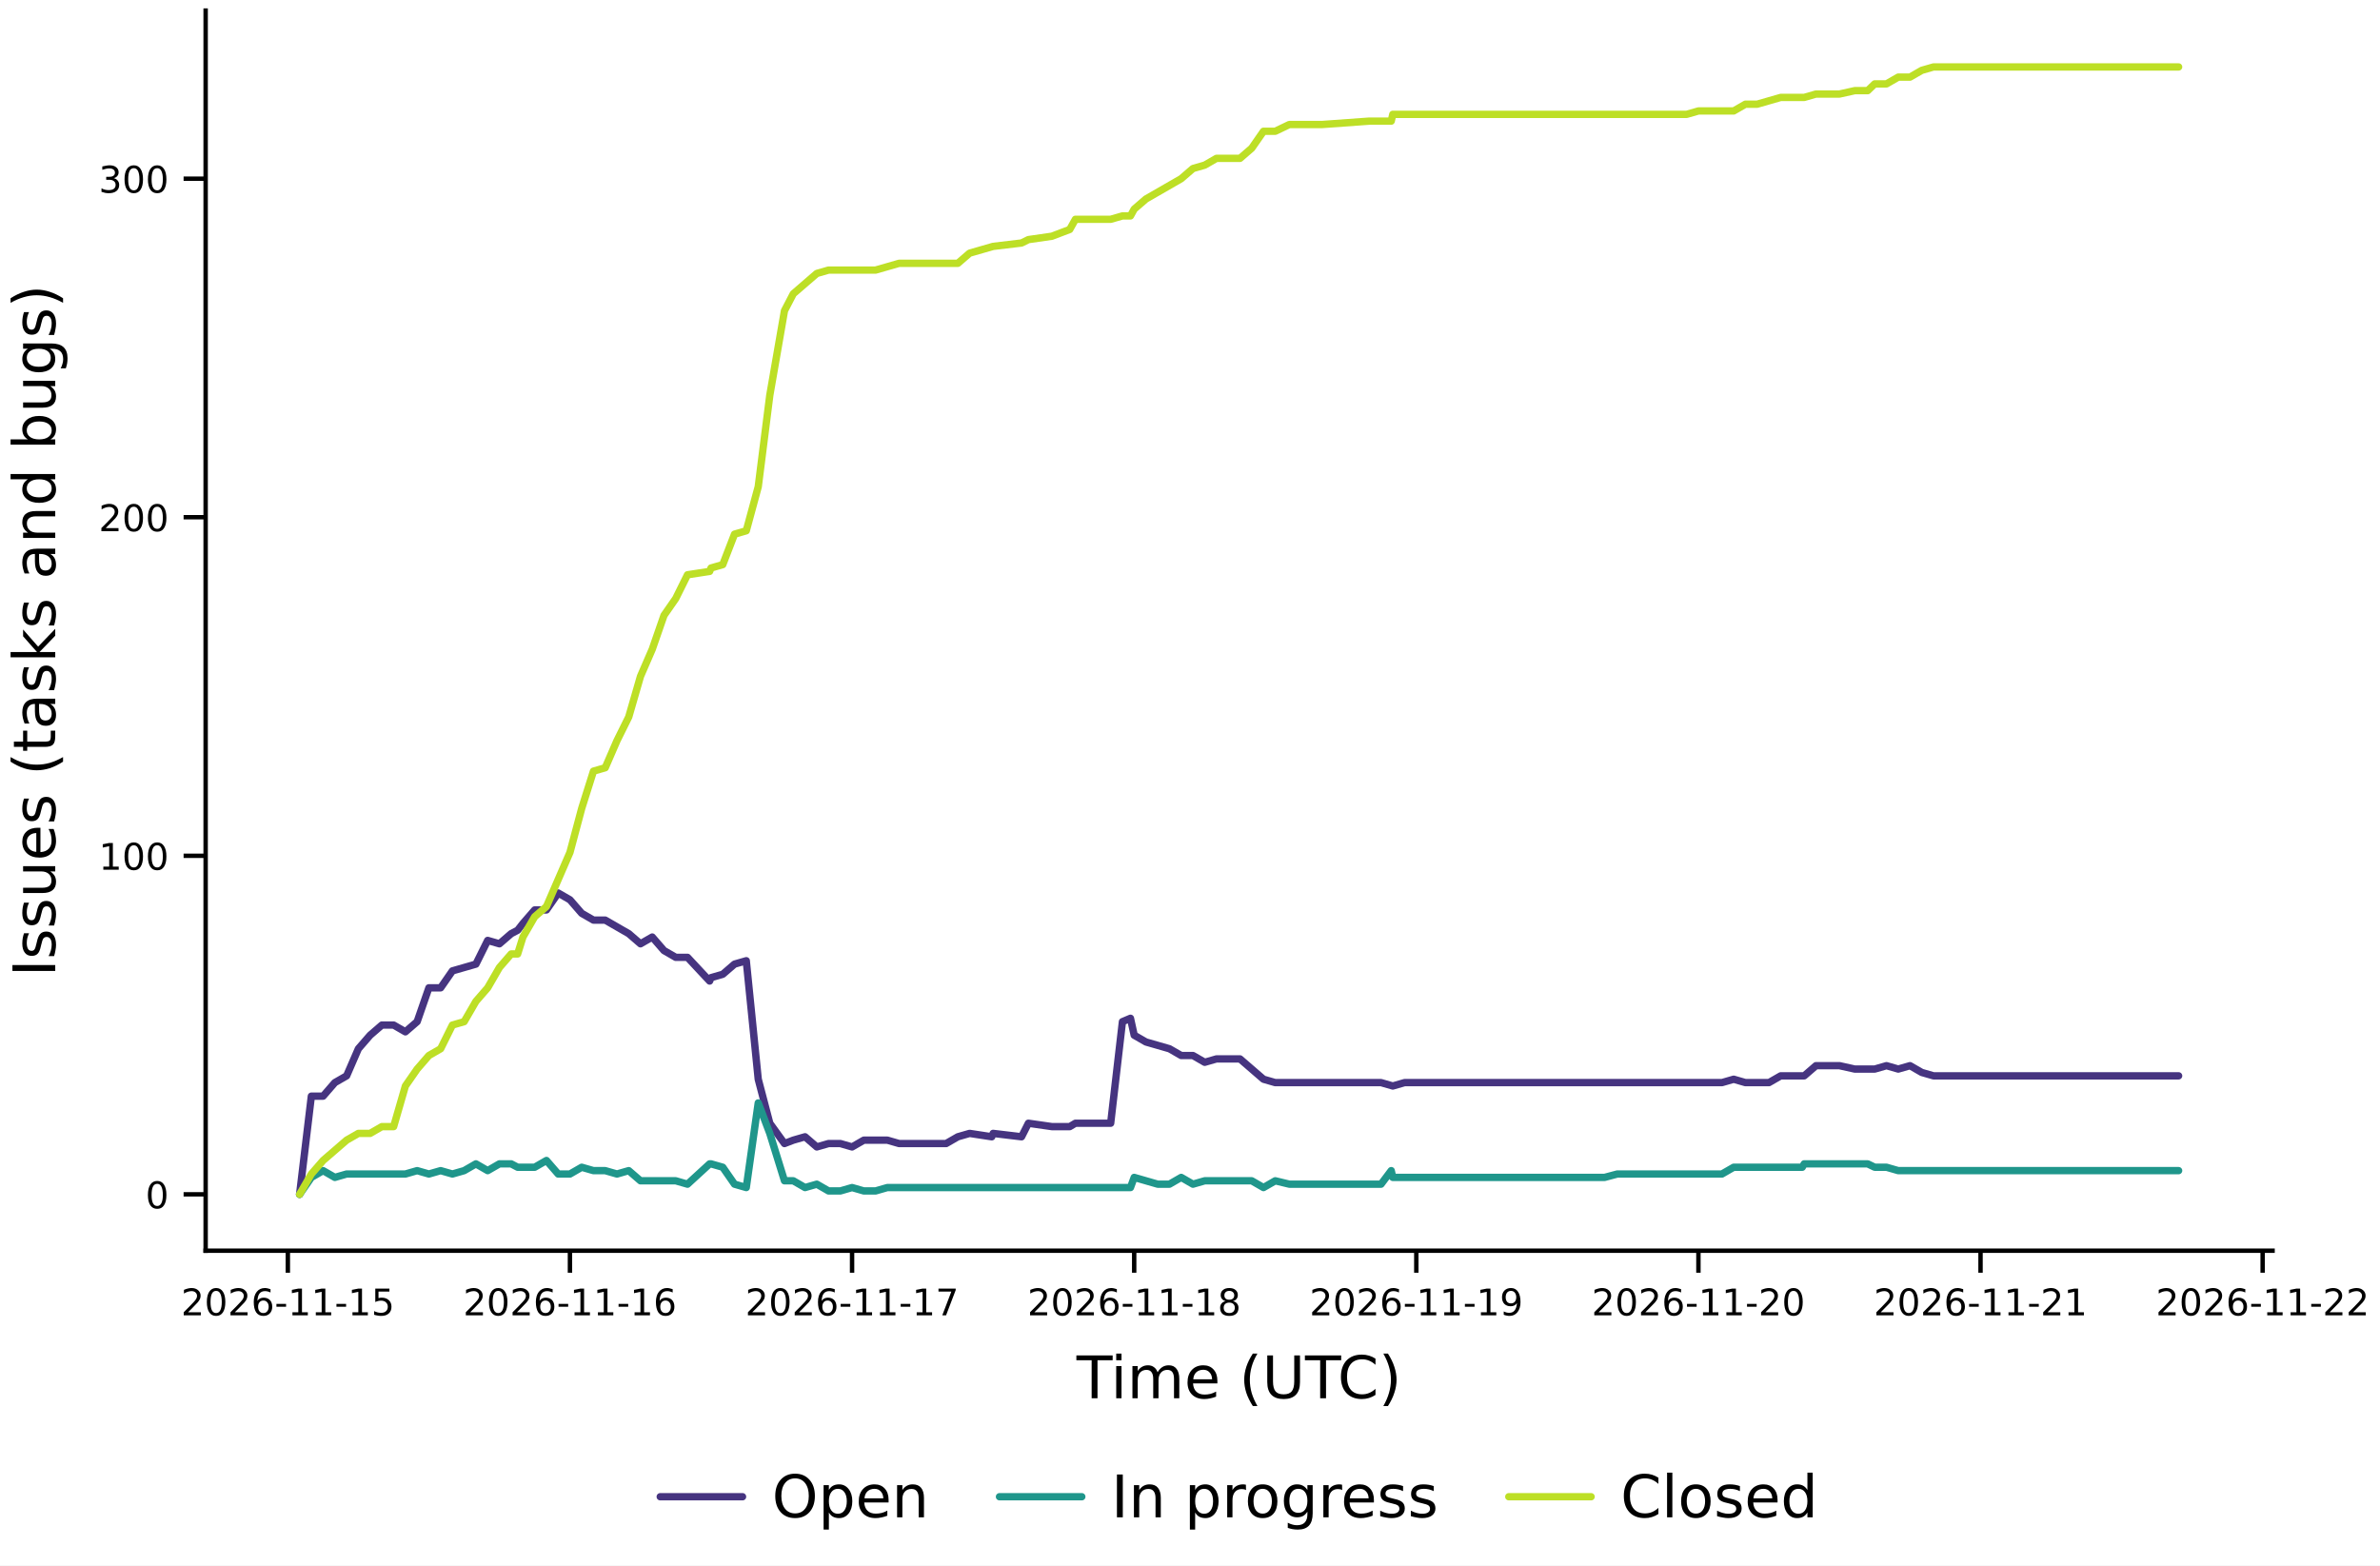
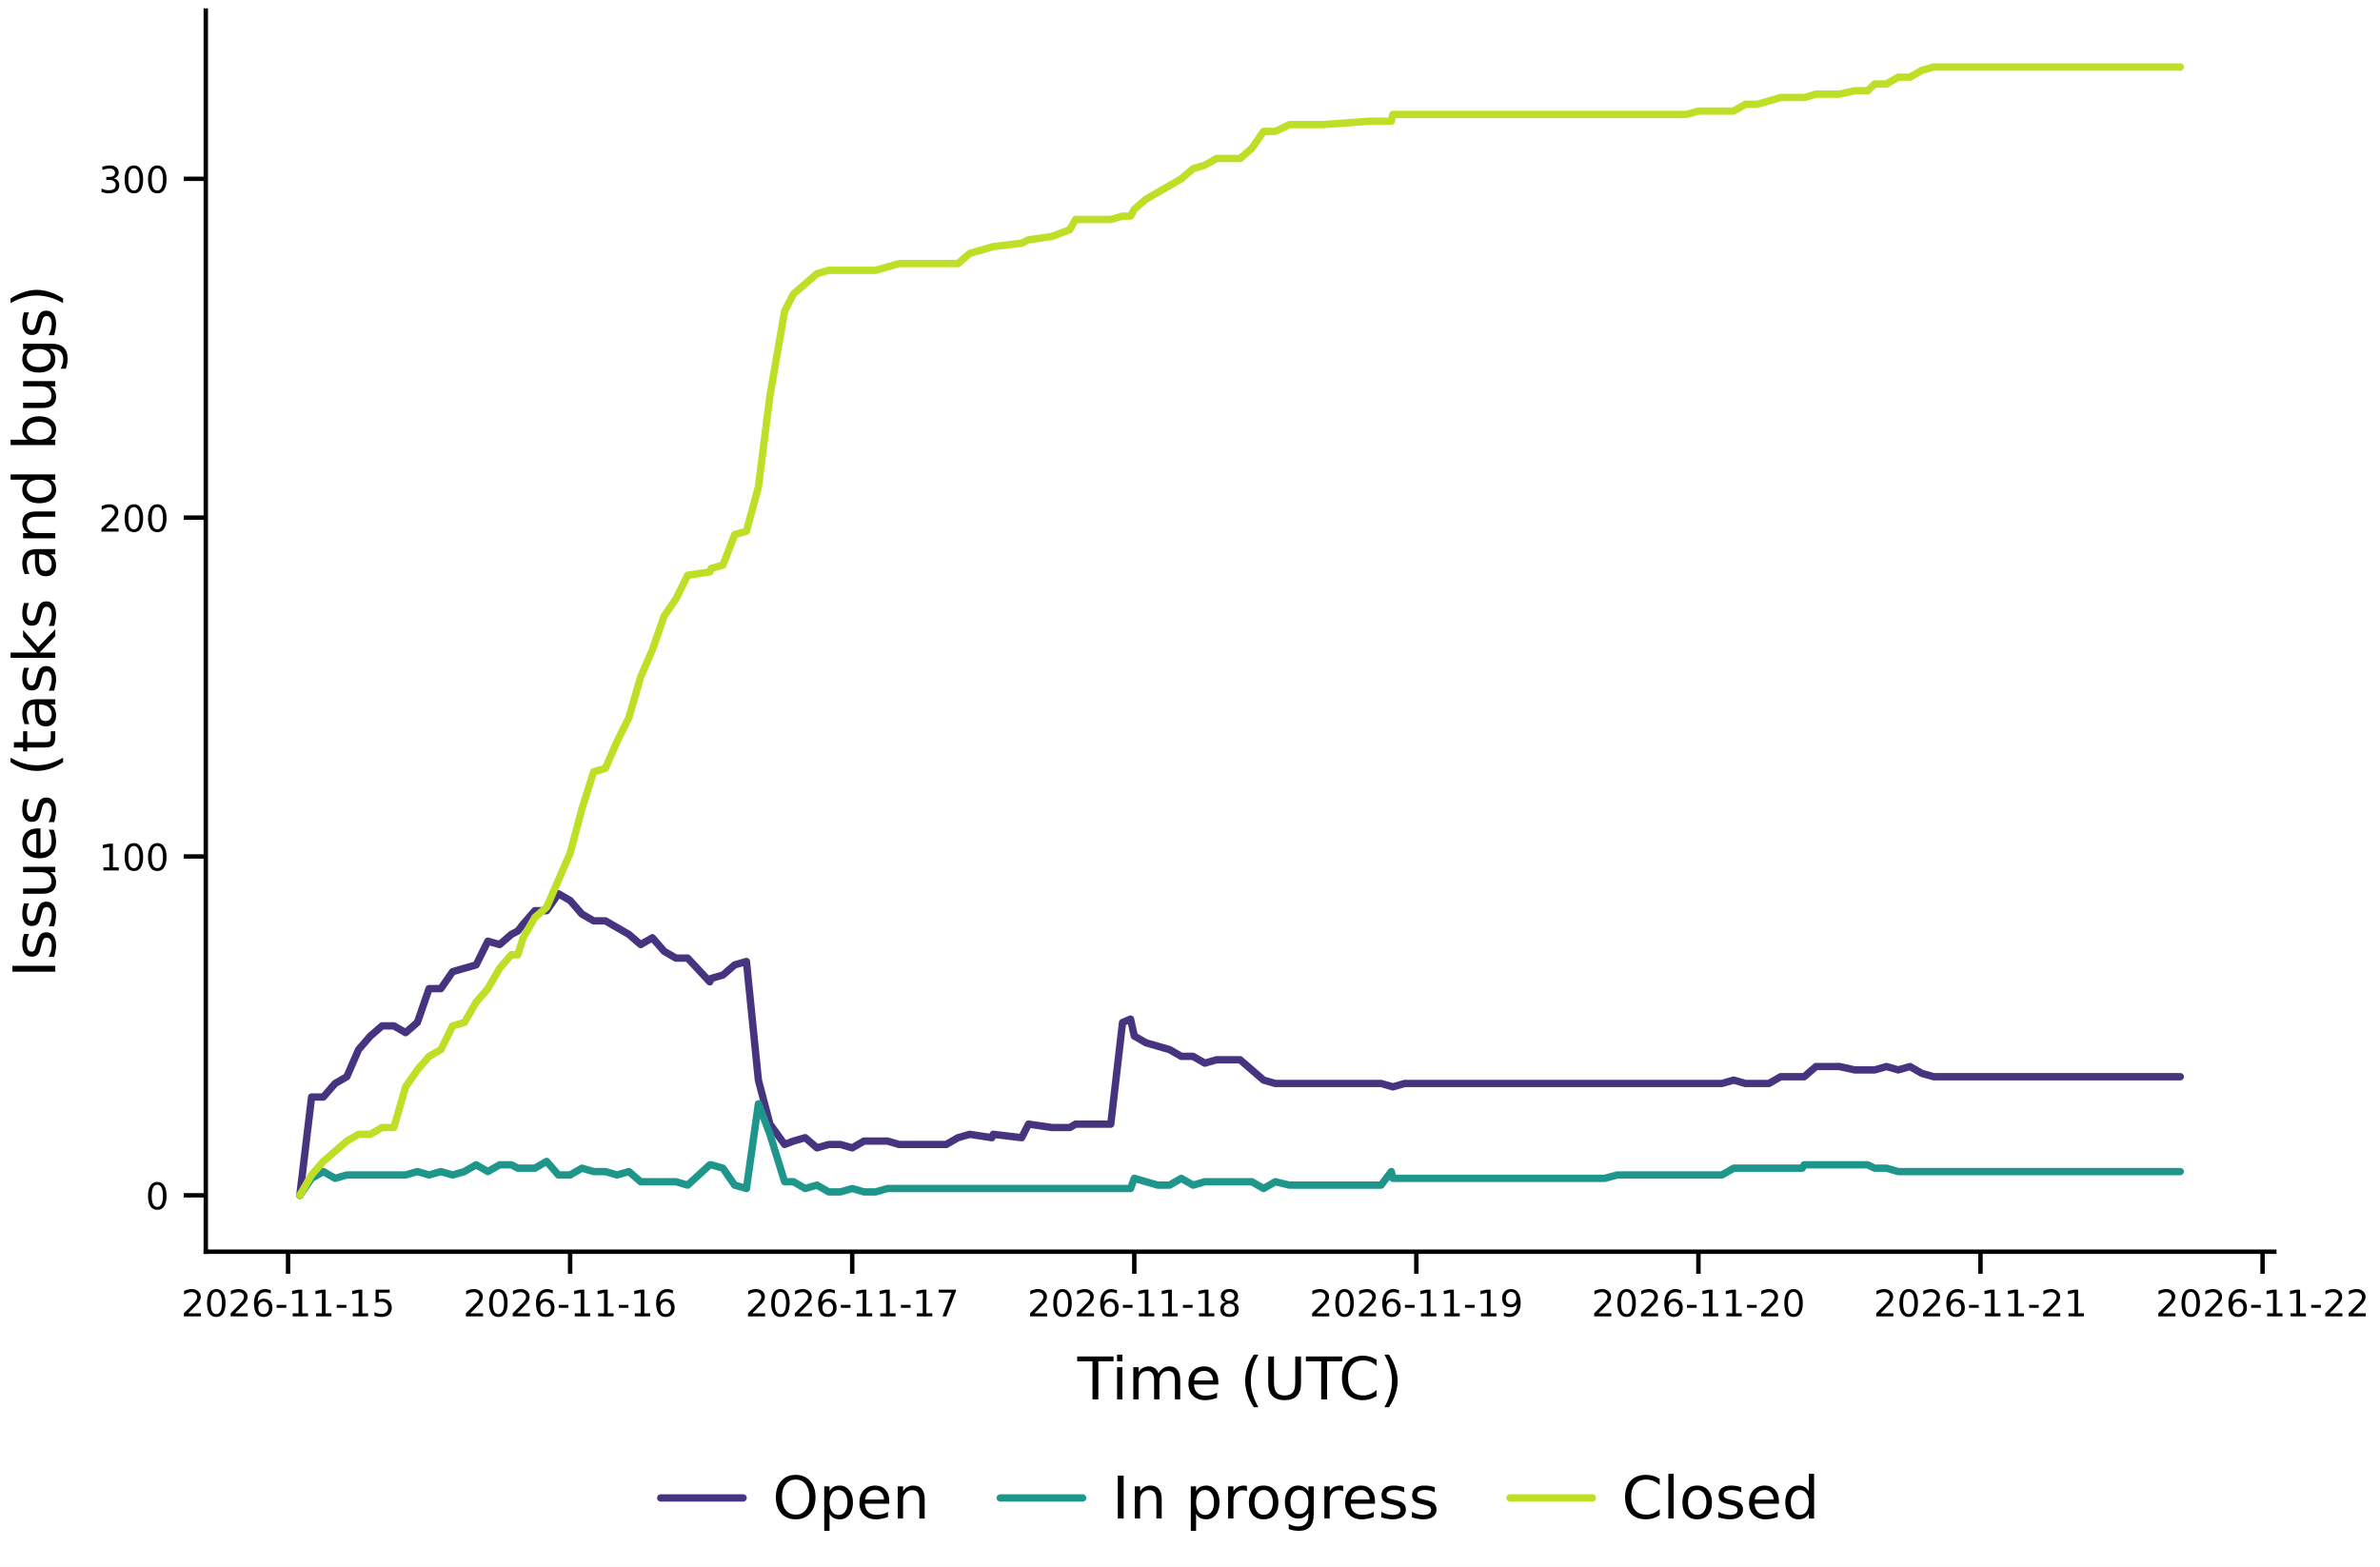
- <svg xmlns="http://www.w3.org/2000/svg" xmlns:xlink="http://www.w3.org/1999/xlink" width="323.877pt" height="213.046pt" viewBox="0 0 323.877 213.046" version="1.1">
+ <svg xmlns="http://www.w3.org/2000/svg" xmlns:xlink="http://www.w3.org/1999/xlink" width="323.627pt" height="213.046pt" viewBox="0 0 323.627 213.046" version="1.1">
  <defs>
    <style type="text/css">*{stroke-linejoin: round; stroke-linecap: butt}</style>
  </defs>
  <g id="figure_1">
    <g id="patch_1">
-       <path d="M 0 213.046  L 323.877 213.046  L 323.877 0  L 0 0  z " style="fill: #ffffff" />
+       <path d="M 0 213.046  L 323.627 213.046  L 323.627 0  L 0 0  z " style="fill: #ffffff" />
    </g>
    <g id="axes_1">
      <g id="patch_2">
        <path d="M 27.984 170.203  L 309.256 170.203  L 309.256 1.44  L 27.984 1.44  z " style="fill: #ffffff" />
      </g>
      <g id="matplotlib.axis_1">
        <g id="xtick_1">
          <g id="line2d_1">
            <defs>
-               <path id="m816c691895" d="M 0 0  L 0 3  " style="stroke: #000000; stroke-width: 0.6" />
+               <path id="m6c28c0f31e" d="M 0 0  L 0 3  " style="stroke: #000000; stroke-width: 0.6" />
            </defs>
            <g>
-               <use xlink:href="#m816c691895" x="39.17" y="170.203" style="stroke: #000000; stroke-width: 0.6" />
+               <use xlink:href="#m6c28c0f31e" x="39.171" y="170.203" style="stroke: #000000; stroke-width: 0.6" />
            </g>
          </g>
          <g id="text_1">
-             <text style="font-size: 5px; font-family: 'DejaVu Sans', sans-serif; text-anchor: middle" x="39.17" y="179.002" transform="rotate(-0 39.16981 179.0017)">2026-11-15</text>
+             <text style="font-size: 5px; font-family: 'DejaVu Sans', sans-serif; text-anchor: middle" x="39.171" y="179.002" transform="rotate(-0 39.17131 179.0017)">2026-11-15</text>
          </g>
        </g>
        <g id="xtick_2">
          <g id="line2d_2">
            <g>
-               <use xlink:href="#m816c691895" x="77.561" y="170.203" style="stroke: #000000; stroke-width: 0.6" />
+               <use xlink:href="#m6c28c0f31e" x="77.527" y="170.203" style="stroke: #000000; stroke-width: 0.6" />
            </g>
          </g>
          <g id="text_2">
-             <text style="font-size: 5px; font-family: 'DejaVu Sans', sans-serif; text-anchor: middle" x="77.561" y="179.002" transform="rotate(-0 77.561 179.0017)">2026-11-16</text>
+             <text style="font-size: 5px; font-family: 'DejaVu Sans', sans-serif; text-anchor: middle" x="77.527" y="179.002" transform="rotate(-0 77.52651 179.0017)">2026-11-16</text>
          </g>
        </g>
        <g id="xtick_3">
          <g id="line2d_3">
            <g>
-               <use xlink:href="#m816c691895" x="115.952" y="170.203" style="stroke: #000000; stroke-width: 0.6" />
+               <use xlink:href="#m6c28c0f31e" x="115.882" y="170.203" style="stroke: #000000; stroke-width: 0.6" />
            </g>
          </g>
          <g id="text_3">
-             <text style="font-size: 5px; font-family: 'DejaVu Sans', sans-serif; text-anchor: middle" x="115.952" y="179.002" transform="rotate(-0 115.9522 179.0017)">2026-11-17</text>
+             <text style="font-size: 5px; font-family: 'DejaVu Sans', sans-serif; text-anchor: middle" x="115.882" y="179.002" transform="rotate(-0 115.8817 179.0017)">2026-11-17</text>
          </g>
        </g>
        <g id="xtick_4">
          <g id="line2d_4">
            <g>
-               <use xlink:href="#m816c691895" x="154.343" y="170.203" style="stroke: #000000; stroke-width: 0.6" />
+               <use xlink:href="#m6c28c0f31e" x="154.237" y="170.203" style="stroke: #000000; stroke-width: 0.6" />
            </g>
          </g>
          <g id="text_4">
-             <text style="font-size: 5px; font-family: 'DejaVu Sans', sans-serif; text-anchor: middle" x="154.343" y="179.002" transform="rotate(-0 154.3434 179.0017)">2026-11-18</text>
+             <text style="font-size: 5px; font-family: 'DejaVu Sans', sans-serif; text-anchor: middle" x="154.237" y="179.002" transform="rotate(-0 154.2369 179.0017)">2026-11-18</text>
          </g>
        </g>
        <g id="xtick_5">
          <g id="line2d_5">
            <g>
-               <use xlink:href="#m816c691895" x="192.735" y="170.203" style="stroke: #000000; stroke-width: 0.6" />
+               <use xlink:href="#m6c28c0f31e" x="192.592" y="170.203" style="stroke: #000000; stroke-width: 0.6" />
            </g>
          </g>
          <g id="text_5">
-             <text style="font-size: 5px; font-family: 'DejaVu Sans', sans-serif; text-anchor: middle" x="192.735" y="179.002" transform="rotate(-0 192.7346 179.0017)">2026-11-19</text>
+             <text style="font-size: 5px; font-family: 'DejaVu Sans', sans-serif; text-anchor: middle" x="192.592" y="179.002" transform="rotate(-0 192.5921 179.0017)">2026-11-19</text>
          </g>
        </g>
        <g id="xtick_6">
          <g id="line2d_6">
            <g>
-               <use xlink:href="#m816c691895" x="231.126" y="170.203" style="stroke: #000000; stroke-width: 0.6" />
+               <use xlink:href="#m6c28c0f31e" x="230.947" y="170.203" style="stroke: #000000; stroke-width: 0.6" />
            </g>
          </g>
          <g id="text_6">
-             <text style="font-size: 5px; font-family: 'DejaVu Sans', sans-serif; text-anchor: middle" x="231.126" y="179.002" transform="rotate(-0 231.1258 179.0017)">2026-11-20</text>
+             <text style="font-size: 5px; font-family: 'DejaVu Sans', sans-serif; text-anchor: middle" x="230.947" y="179.002" transform="rotate(-0 230.9473 179.0017)">2026-11-20</text>
          </g>
        </g>
        <g id="xtick_7">
          <g id="line2d_7">
            <g>
-               <use xlink:href="#m816c691895" x="269.517" y="170.203" style="stroke: #000000; stroke-width: 0.6" />
+               <use xlink:href="#m6c28c0f31e" x="269.302" y="170.203" style="stroke: #000000; stroke-width: 0.6" />
            </g>
          </g>
          <g id="text_7">
-             <text style="font-size: 5px; font-family: 'DejaVu Sans', sans-serif; text-anchor: middle" x="269.517" y="179.002" transform="rotate(-0 269.5169 179.0017)">2026-11-21</text>
+             <text style="font-size: 5px; font-family: 'DejaVu Sans', sans-serif; text-anchor: middle" x="269.302" y="179.002" transform="rotate(-0 269.3025 179.0017)">2026-11-21</text>
          </g>
        </g>
        <g id="xtick_8">
          <g id="line2d_8">
            <g>
-               <use xlink:href="#m816c691895" x="307.908" y="170.203" style="stroke: #000000; stroke-width: 0.6" />
+               <use xlink:href="#m6c28c0f31e" x="307.658" y="170.203" style="stroke: #000000; stroke-width: 0.6" />
            </g>
          </g>
          <g id="text_8">
-             <text style="font-size: 5px; font-family: 'DejaVu Sans', sans-serif; text-anchor: middle" x="307.908" y="179.002" transform="rotate(-0 307.9081 179.0017)">2026-11-22</text>
+             <text style="font-size: 5px; font-family: 'DejaVu Sans', sans-serif; text-anchor: middle" x="307.658" y="179.002" transform="rotate(-0 307.6577 179.0017)">2026-11-22</text>
          </g>
        </g>
        <g id="text_9">
          <text style="font-size: 8px; font-family: 'DejaVu Sans', sans-serif; text-anchor: middle" x="168.62" y="190.282" transform="rotate(-0 168.6201 190.2816)">Time (UTC)</text>
        </g>
      </g>
      <g id="matplotlib.axis_2">
        <g id="ytick_1">
          <g id="line2d_9">
            <defs>
-               <path id="ma59beaf369" d="M 0 0  L -3 0  " style="stroke: #000000; stroke-width: 0.6" />
+               <path id="mb677dbd656" d="M 0 0  L -3 0  " style="stroke: #000000; stroke-width: 0.6" />
            </defs>
            <g>
-               <use xlink:href="#ma59beaf369" x="27.984" y="162.532" style="stroke: #000000; stroke-width: 0.6" />
+               <use xlink:href="#mb677dbd656" x="27.984" y="162.532" style="stroke: #000000; stroke-width: 0.6" />
            </g>
          </g>
          <g id="text_10">
            <text style="font-size: 5px; font-family: 'DejaVu Sans', sans-serif; text-anchor: end" x="22.984" y="164.431" transform="rotate(-0 22.98438 164.4312)">0</text>
          </g>
        </g>
        <g id="ytick_2">
          <g id="line2d_10">
            <g>
-               <use xlink:href="#ma59beaf369" x="27.984" y="116.46" style="stroke: #000000; stroke-width: 0.6" />
+               <use xlink:href="#mb677dbd656" x="27.984" y="116.46" style="stroke: #000000; stroke-width: 0.6" />
            </g>
          </g>
          <g id="text_11">
            <text style="font-size: 5px; font-family: 'DejaVu Sans', sans-serif; text-anchor: end" x="22.984" y="118.359" transform="rotate(-0 22.98438 118.3589)">100</text>
          </g>
        </g>
        <g id="ytick_3">
          <g id="line2d_11">
            <g>
-               <use xlink:href="#ma59beaf369" x="27.984" y="70.387" style="stroke: #000000; stroke-width: 0.6" />
+               <use xlink:href="#mb677dbd656" x="27.984" y="70.387" style="stroke: #000000; stroke-width: 0.6" />
            </g>
          </g>
          <g id="text_12">
            <text style="font-size: 5px; font-family: 'DejaVu Sans', sans-serif; text-anchor: end" x="22.984" y="72.287" transform="rotate(-0 22.98438 72.28662)">200</text>
          </g>
        </g>
        <g id="ytick_4">
          <g id="line2d_12">
            <g>
-               <use xlink:href="#ma59beaf369" x="27.984" y="24.315" style="stroke: #000000; stroke-width: 0.6" />
+               <use xlink:href="#mb677dbd656" x="27.984" y="24.315" style="stroke: #000000; stroke-width: 0.6" />
            </g>
          </g>
          <g id="text_13">
            <text style="font-size: 5px; font-family: 'DejaVu Sans', sans-serif; text-anchor: end" x="22.984" y="26.214" transform="rotate(-0 22.98438 26.21431)">300</text>
          </g>
        </g>
        <g id="text_14">
          <text style="font-size: 8px; font-family: 'DejaVu Sans', sans-serif; text-anchor: middle" x="7.519" y="85.821" transform="rotate(-90 7.51875 85.82143)">Issues (tasks and bugs)</text>
        </g>
      </g>
      <g id="line2d_13">
-         <path d="M 40.769 162.532  L 42.369 149.171  L 43.969 149.171  L 45.568 147.328  L 47.168 146.407  L 48.768 142.721  L 50.367 140.878  L 51.967 139.496  L 53.567 139.496  L 55.166 140.417  L 56.766 139.035  L 58.365 134.428  L 59.965 134.428  L 61.565 132.124  L 64.764 131.203  L 66.364 127.978  L 67.963 128.438  L 69.563 127.056  L 70.443 126.595  L 71.162 125.674  L 72.762 123.831  L 74.362 123.831  L 75.961 121.527  L 77.561 122.449  L 79.161 124.292  L 80.76 125.213  L 82.36 125.213  L 85.559 127.056  L 87.159 128.438  L 88.758 127.517  L 90.358 129.36  L 91.958 130.281  L 93.557 130.281  L 96.57 133.506  L 96.757 133.046  L 98.356 132.585  L 99.956 131.203  L 101.555 130.742  L 103.182 146.867  L 104.755 152.857  L 106.754 155.621  L 107.954 155.16  L 109.554 154.7  L 111.153 156.082  L 112.753 155.621  L 114.353 155.621  L 115.952 156.082  L 117.552 155.16  L 120.751 155.16  L 122.351 155.621  L 128.749 155.621  L 130.349 154.7  L 131.949 154.239  L 134.961 154.7  L 135.148 154.239  L 139.014 154.7  L 139.947 152.857  L 143.146 153.317  L 145.572 153.317  L 146.345 152.857  L 151.144 152.857  L 152.744 139.035  L 153.837 138.574  L 154.343 140.878  L 155.943 141.799  L 159.142 142.721  L 160.742 143.642  L 162.342 143.642  L 163.941 144.564  L 165.541 144.103  L 168.74 144.103  L 171.939 146.867  L 173.539 147.328  L 187.936 147.328  L 189.535 147.789  L 191.135 147.328  L 234.325 147.328  L 235.925 146.867  L 237.524 147.328  L 240.724 147.328  L 242.323 146.407  L 245.522 146.407  L 247.122 145.024  L 250.321 145.024  L 252.401 145.485  L 255.12 145.485  L 256.72 145.024  L 258.32 145.485  L 259.919 145.024  L 261.519 145.946  L 263.118 146.407  L 296.471 146.407  L 296.471 146.407  " clip-path="url(#p8558fe80da)" style="fill: none; stroke: #463480; stroke-linecap: round" />
+         <path d="M 40.769 162.532  L 42.368 149.171  L 43.966 149.171  L 45.564 147.328  L 47.162 146.407  L 48.76 142.721  L 50.358 140.878  L 51.956 139.496  L 53.555 139.496  L 55.153 140.417  L 56.751 139.035  L 58.349 134.428  L 59.947 134.428  L 61.545 132.124  L 64.741 131.203  L 66.34 127.978  L 67.938 128.438  L 69.536 127.056  L 70.415 126.595  L 71.134 125.674  L 72.732 123.831  L 74.33 123.831  L 75.928 121.527  L 77.527 122.449  L 79.125 124.292  L 80.723 125.213  L 82.321 125.213  L 85.517 127.056  L 87.115 128.438  L 88.713 127.517  L 90.312 129.36  L 91.91 130.281  L 93.508 130.281  L 96.518 133.506  L 96.704 133.046  L 98.302 132.585  L 99.9 131.203  L 101.499 130.742  L 103.123 146.867  L 104.695 152.857  L 106.692 155.621  L 107.891 155.16  L 109.489 154.7  L 111.087 156.082  L 112.685 155.621  L 114.284 155.621  L 115.882 156.082  L 117.48 155.16  L 120.676 155.16  L 122.274 155.621  L 128.667 155.621  L 130.265 154.7  L 131.863 154.239  L 134.873 154.7  L 135.059 154.239  L 138.921 154.7  L 139.854 152.857  L 143.05 153.317  L 145.474 153.317  L 146.246 152.857  L 151.041 152.857  L 152.639 139.035  L 153.731 138.574  L 154.237 140.878  L 155.835 141.799  L 159.031 142.721  L 160.629 143.642  L 162.228 143.642  L 163.826 144.564  L 165.424 144.103  L 168.62 144.103  L 171.816 146.867  L 173.414 147.328  L 187.798 147.328  L 189.396 147.789  L 190.994 147.328  L 234.144 147.328  L 235.742 146.867  L 237.34 147.328  L 240.536 147.328  L 242.134 146.407  L 245.33 146.407  L 246.929 145.024  L 250.125 145.024  L 252.202 145.485  L 254.919 145.485  L 256.517 145.024  L 258.116 145.485  L 259.714 145.024  L 261.312 145.946  L 262.91 146.407  L 296.471 146.407  L 296.471 146.407  " clip-path="url(#pdfbcbaef89)" style="fill: none; stroke: #463480; stroke-linecap: round" />
      </g>
      <g id="line2d_14">
-         <path d="M 40.769 162.532  L 42.369 160.228  L 43.969 159.307  L 45.568 160.228  L 47.168 159.767  L 55.166 159.767  L 56.766 159.307  L 58.365 159.767  L 59.965 159.307  L 61.565 159.767  L 63.164 159.307  L 64.764 158.385  L 66.364 159.307  L 67.963 158.385  L 69.563 158.385  L 70.443 158.846  L 72.762 158.846  L 74.362 157.925  L 75.961 159.767  L 77.561 159.767  L 79.161 158.846  L 80.76 159.307  L 82.36 159.307  L 83.96 159.767  L 85.559 159.307  L 87.159 160.689  L 91.958 160.689  L 93.557 161.15  L 96.57 158.385  L 96.757 158.385  L 98.356 158.846  L 99.956 161.15  L 101.555 161.61  L 103.182 150.092  L 104.755 154.239  L 106.754 160.689  L 107.954 160.689  L 109.554 161.61  L 111.153 161.15  L 112.753 162.071  L 114.353 162.071  L 115.952 161.61  L 117.552 162.071  L 119.151 162.071  L 120.751 161.61  L 153.837 161.61  L 154.343 160.228  L 157.543 161.15  L 159.142 161.15  L 160.742 160.228  L 162.342 161.15  L 163.941 160.689  L 170.34 160.689  L 171.939 161.61  L 173.539 160.689  L 175.459 161.15  L 187.936 161.15  L 189.322 159.307  L 189.535 160.228  L 218.355 160.228  L 220.088 159.767  L 234.325 159.767  L 235.925 158.846  L 245.256 158.846  L 245.522 158.385  L 254.16 158.385  L 255.12 158.846  L 256.72 158.846  L 258.32 159.307  L 296.471 159.307  L 296.471 159.307  " clip-path="url(#p8558fe80da)" style="fill: none; stroke: #1f968b; stroke-linecap: round" />
+         <path d="M 40.769 162.532  L 42.368 160.228  L 43.966 159.307  L 45.564 160.228  L 47.162 159.767  L 55.153 159.767  L 56.751 159.307  L 58.349 159.767  L 59.947 159.307  L 61.545 159.767  L 63.143 159.307  L 64.741 158.385  L 66.34 159.307  L 67.938 158.385  L 69.536 158.385  L 70.415 158.846  L 72.732 158.846  L 74.33 157.925  L 75.928 159.767  L 77.527 159.767  L 79.125 158.846  L 80.723 159.307  L 82.321 159.307  L 83.919 159.767  L 85.517 159.307  L 87.115 160.689  L 91.91 160.689  L 93.508 161.15  L 96.518 158.385  L 96.704 158.385  L 98.302 158.846  L 99.9 161.15  L 101.499 161.61  L 103.123 150.092  L 104.695 154.239  L 106.692 160.689  L 107.891 160.689  L 109.489 161.61  L 111.087 161.15  L 112.685 162.071  L 114.284 162.071  L 115.882 161.61  L 117.48 162.071  L 119.078 162.071  L 120.676 161.61  L 153.731 161.61  L 154.237 160.228  L 157.433 161.15  L 159.031 161.15  L 160.629 160.228  L 162.228 161.15  L 163.826 160.689  L 170.218 160.689  L 171.816 161.61  L 173.414 160.689  L 175.332 161.15  L 187.798 161.15  L 189.183 159.307  L 189.396 160.228  L 218.189 160.228  L 219.92 159.767  L 234.144 159.767  L 235.742 158.846  L 245.064 158.846  L 245.33 158.385  L 253.96 158.385  L 254.919 158.846  L 256.517 158.846  L 258.116 159.307  L 296.471 159.307  L 296.471 159.307  " clip-path="url(#pdfbcbaef89)" style="fill: none; stroke: #1f968b; stroke-linecap: round" />
      </g>
      <g id="line2d_15">
-         <path d="M 40.769 162.532  L 42.369 159.767  L 43.969 157.925  L 47.168 155.16  L 48.768 154.239  L 50.367 154.239  L 51.967 153.317  L 53.567 153.317  L 55.166 147.789  L 56.766 145.485  L 58.365 143.642  L 59.965 142.721  L 61.565 139.496  L 63.164 139.035  L 64.764 136.271  L 66.364 134.428  L 67.963 131.663  L 69.563 129.82  L 70.443 129.82  L 71.162 127.517  L 72.762 124.753  L 74.362 123.37  L 77.561 115.999  L 79.161 110.009  L 80.76 104.941  L 82.36 104.481  L 83.96 100.795  L 85.559 97.57  L 87.159 92.041  L 88.758 88.355  L 90.358 83.748  L 91.958 81.445  L 93.557 78.22  L 96.57 77.759  L 96.757 77.298  L 98.356 76.837  L 99.956 72.691  L 101.555 72.23  L 103.182 66.241  L 104.755 53.801  L 106.754 42.283  L 107.954 39.979  L 111.153 37.215  L 112.753 36.754  L 119.151 36.754  L 122.351 35.833  L 130.349 35.833  L 131.949 34.451  L 135.148 33.529  L 139.014 33.069  L 139.947 32.608  L 143.146 32.147  L 145.572 31.226  L 146.345 29.844  L 151.144 29.844  L 152.744 29.383  L 153.837 29.383  L 154.343 28.461  L 155.943 27.079  L 160.742 24.315  L 162.342 22.933  L 163.941 22.472  L 165.541 21.551  L 168.74 21.551  L 170.34 20.168  L 171.939 17.865  L 173.539 17.865  L 175.459 16.943  L 179.938 16.943  L 186.336 16.483  L 189.322 16.483  L 189.535 15.561  L 229.526 15.561  L 231.126 15.1  L 235.925 15.1  L 237.524 14.179  L 239.124 14.179  L 242.323 13.258  L 245.522 13.258  L 247.122 12.797  L 250.321 12.797  L 252.401 12.336  L 254.16 12.336  L 255.12 11.415  L 256.72 11.415  L 258.32 10.493  L 259.919 10.493  L 261.519 9.572  L 263.118 9.111  L 296.471 9.111  L 296.471 9.111  " clip-path="url(#p8558fe80da)" style="fill: none; stroke: #bddf26; stroke-linecap: round" />
+         <path d="M 40.769 162.532  L 42.368 159.767  L 43.966 157.925  L 47.162 155.16  L 48.76 154.239  L 50.358 154.239  L 51.956 153.317  L 53.555 153.317  L 55.153 147.789  L 56.751 145.485  L 58.349 143.642  L 59.947 142.721  L 61.545 139.496  L 63.143 139.035  L 64.741 136.271  L 66.34 134.428  L 67.938 131.663  L 69.536 129.82  L 70.415 129.82  L 71.134 127.517  L 72.732 124.753  L 74.33 123.37  L 77.527 115.999  L 79.125 110.009  L 80.723 104.941  L 82.321 104.481  L 83.919 100.795  L 85.517 97.57  L 87.115 92.041  L 88.713 88.355  L 90.312 83.748  L 91.91 81.445  L 93.508 78.22  L 96.518 77.759  L 96.704 77.298  L 98.302 76.837  L 99.9 72.691  L 101.499 72.23  L 103.123 66.241  L 104.695 53.801  L 106.692 42.283  L 107.891 39.979  L 111.087 37.215  L 112.685 36.754  L 119.078 36.754  L 122.274 35.833  L 130.265 35.833  L 131.863 34.451  L 135.059 33.529  L 138.921 33.069  L 139.854 32.608  L 143.05 32.147  L 145.474 31.226  L 146.246 29.844  L 151.041 29.844  L 152.639 29.383  L 153.731 29.383  L 154.237 28.461  L 155.835 27.079  L 160.629 24.315  L 162.228 22.933  L 163.826 22.472  L 165.424 21.551  L 168.62 21.551  L 170.218 20.168  L 171.816 17.865  L 173.414 17.865  L 175.332 16.943  L 179.807 16.943  L 186.2 16.483  L 189.183 16.483  L 189.396 15.561  L 229.349 15.561  L 230.947 15.1  L 235.742 15.1  L 237.34 14.179  L 238.938 14.179  L 242.134 13.258  L 245.33 13.258  L 246.929 12.797  L 250.125 12.797  L 252.202 12.336  L 253.96 12.336  L 254.919 11.415  L 256.517 11.415  L 258.116 10.493  L 259.714 10.493  L 261.312 9.572  L 262.91 9.111  L 296.471 9.111  L 296.471 9.111  " clip-path="url(#pdfbcbaef89)" style="fill: none; stroke: #bddf26; stroke-linecap: round" />
      </g>
      <g id="patch_3">
        <path d="M 27.984 170.203  L 27.984 1.44  " style="fill: none; stroke: #000000; stroke-width: 0.6; stroke-linejoin: miter; stroke-linecap: square" />
      </g>
      <g id="patch_4">
        <path d="M 27.984 170.203  L 309.256 170.203  " style="fill: none; stroke: #000000; stroke-width: 0.6; stroke-linejoin: miter; stroke-linecap: square" />
      </g>
      <g id="legend_1">
        <g id="line2d_16">
          <path d="M 89.846 203.684  L 95.446 203.684  L 101.046 203.684  " style="fill: none; stroke: #463480; stroke-linecap: round" />
        </g>
        <g id="text_15">
          <text style="font-size: 8px; font-family: 'DejaVu Sans', sans-serif; text-anchor: start" x="105.046" y="206.484" transform="rotate(-0 105.0457 206.4837)">Open</text>
        </g>
        <g id="line2d_17">
          <path d="M 136.014 203.684  L 141.614 203.684  L 147.214 203.684  " style="fill: none; stroke: #1f968b; stroke-linecap: round" />
        </g>
        <g id="text_16">
          <text style="font-size: 8px; font-family: 'DejaVu Sans', sans-serif; text-anchor: start" x="151.214" y="206.484" transform="rotate(-0 151.2145 206.4837)">In progress</text>
        </g>
        <g id="line2d_18">
          <path d="M 205.322 203.684  L 210.922 203.684  L 216.522 203.684  " style="fill: none; stroke: #bddf26; stroke-linecap: round" />
        </g>
        <g id="text_17">
          <text style="font-size: 8px; font-family: 'DejaVu Sans', sans-serif; text-anchor: start" x="220.522" y="206.484" transform="rotate(-0 220.522 206.4837)">Closed</text>
        </g>
      </g>
    </g>
  </g>
  <defs>
-     <clipPath id="p8558fe80da">
+     <clipPath id="pdfbcbaef89">
      <rect x="27.984" y="1.44" width="281.271" height="168.763" />
    </clipPath>
  </defs>
</svg>
